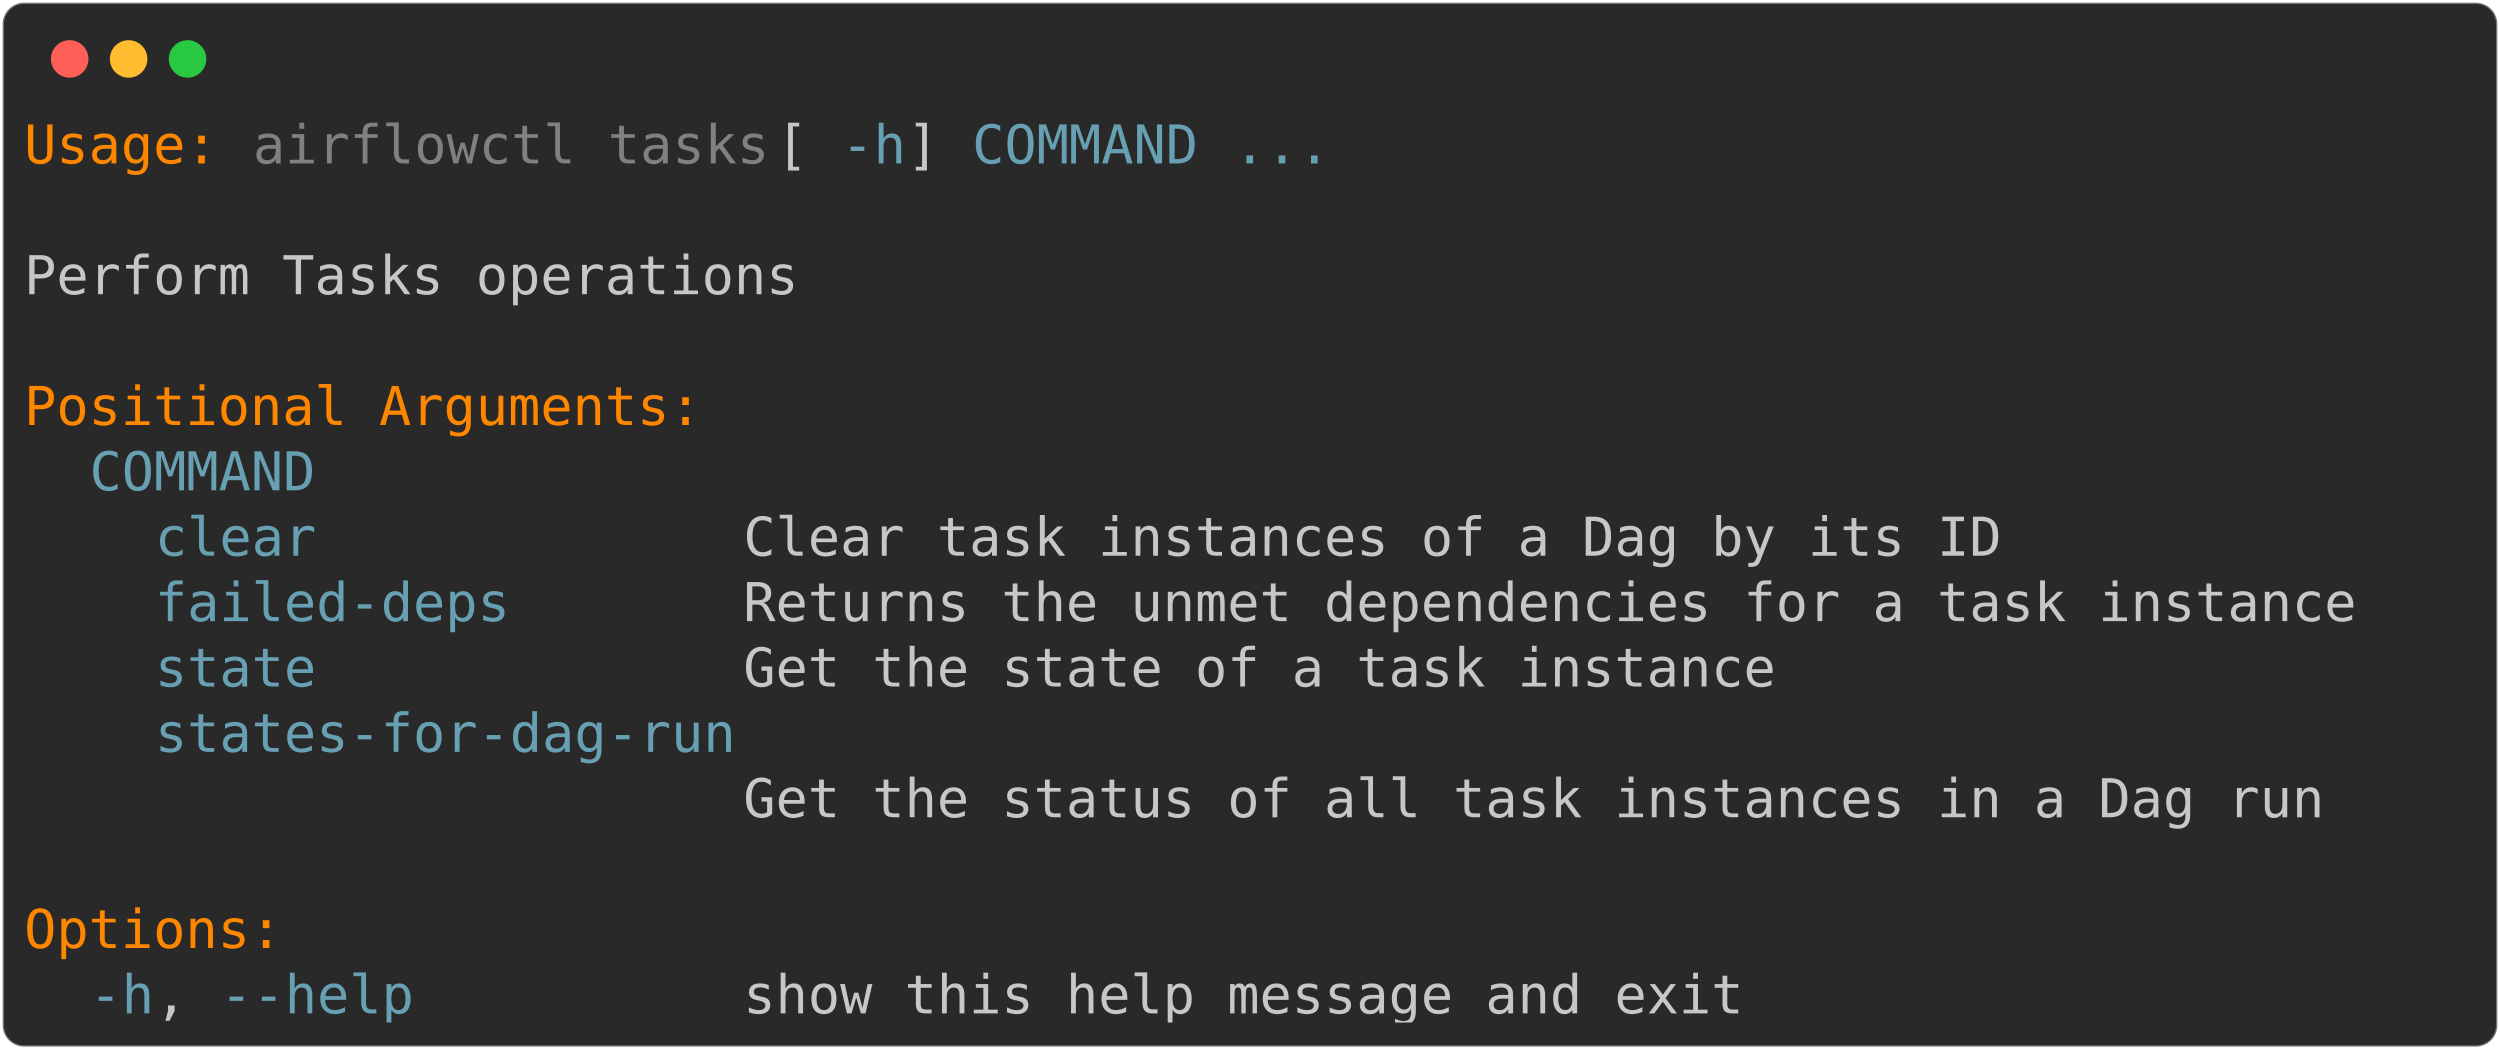
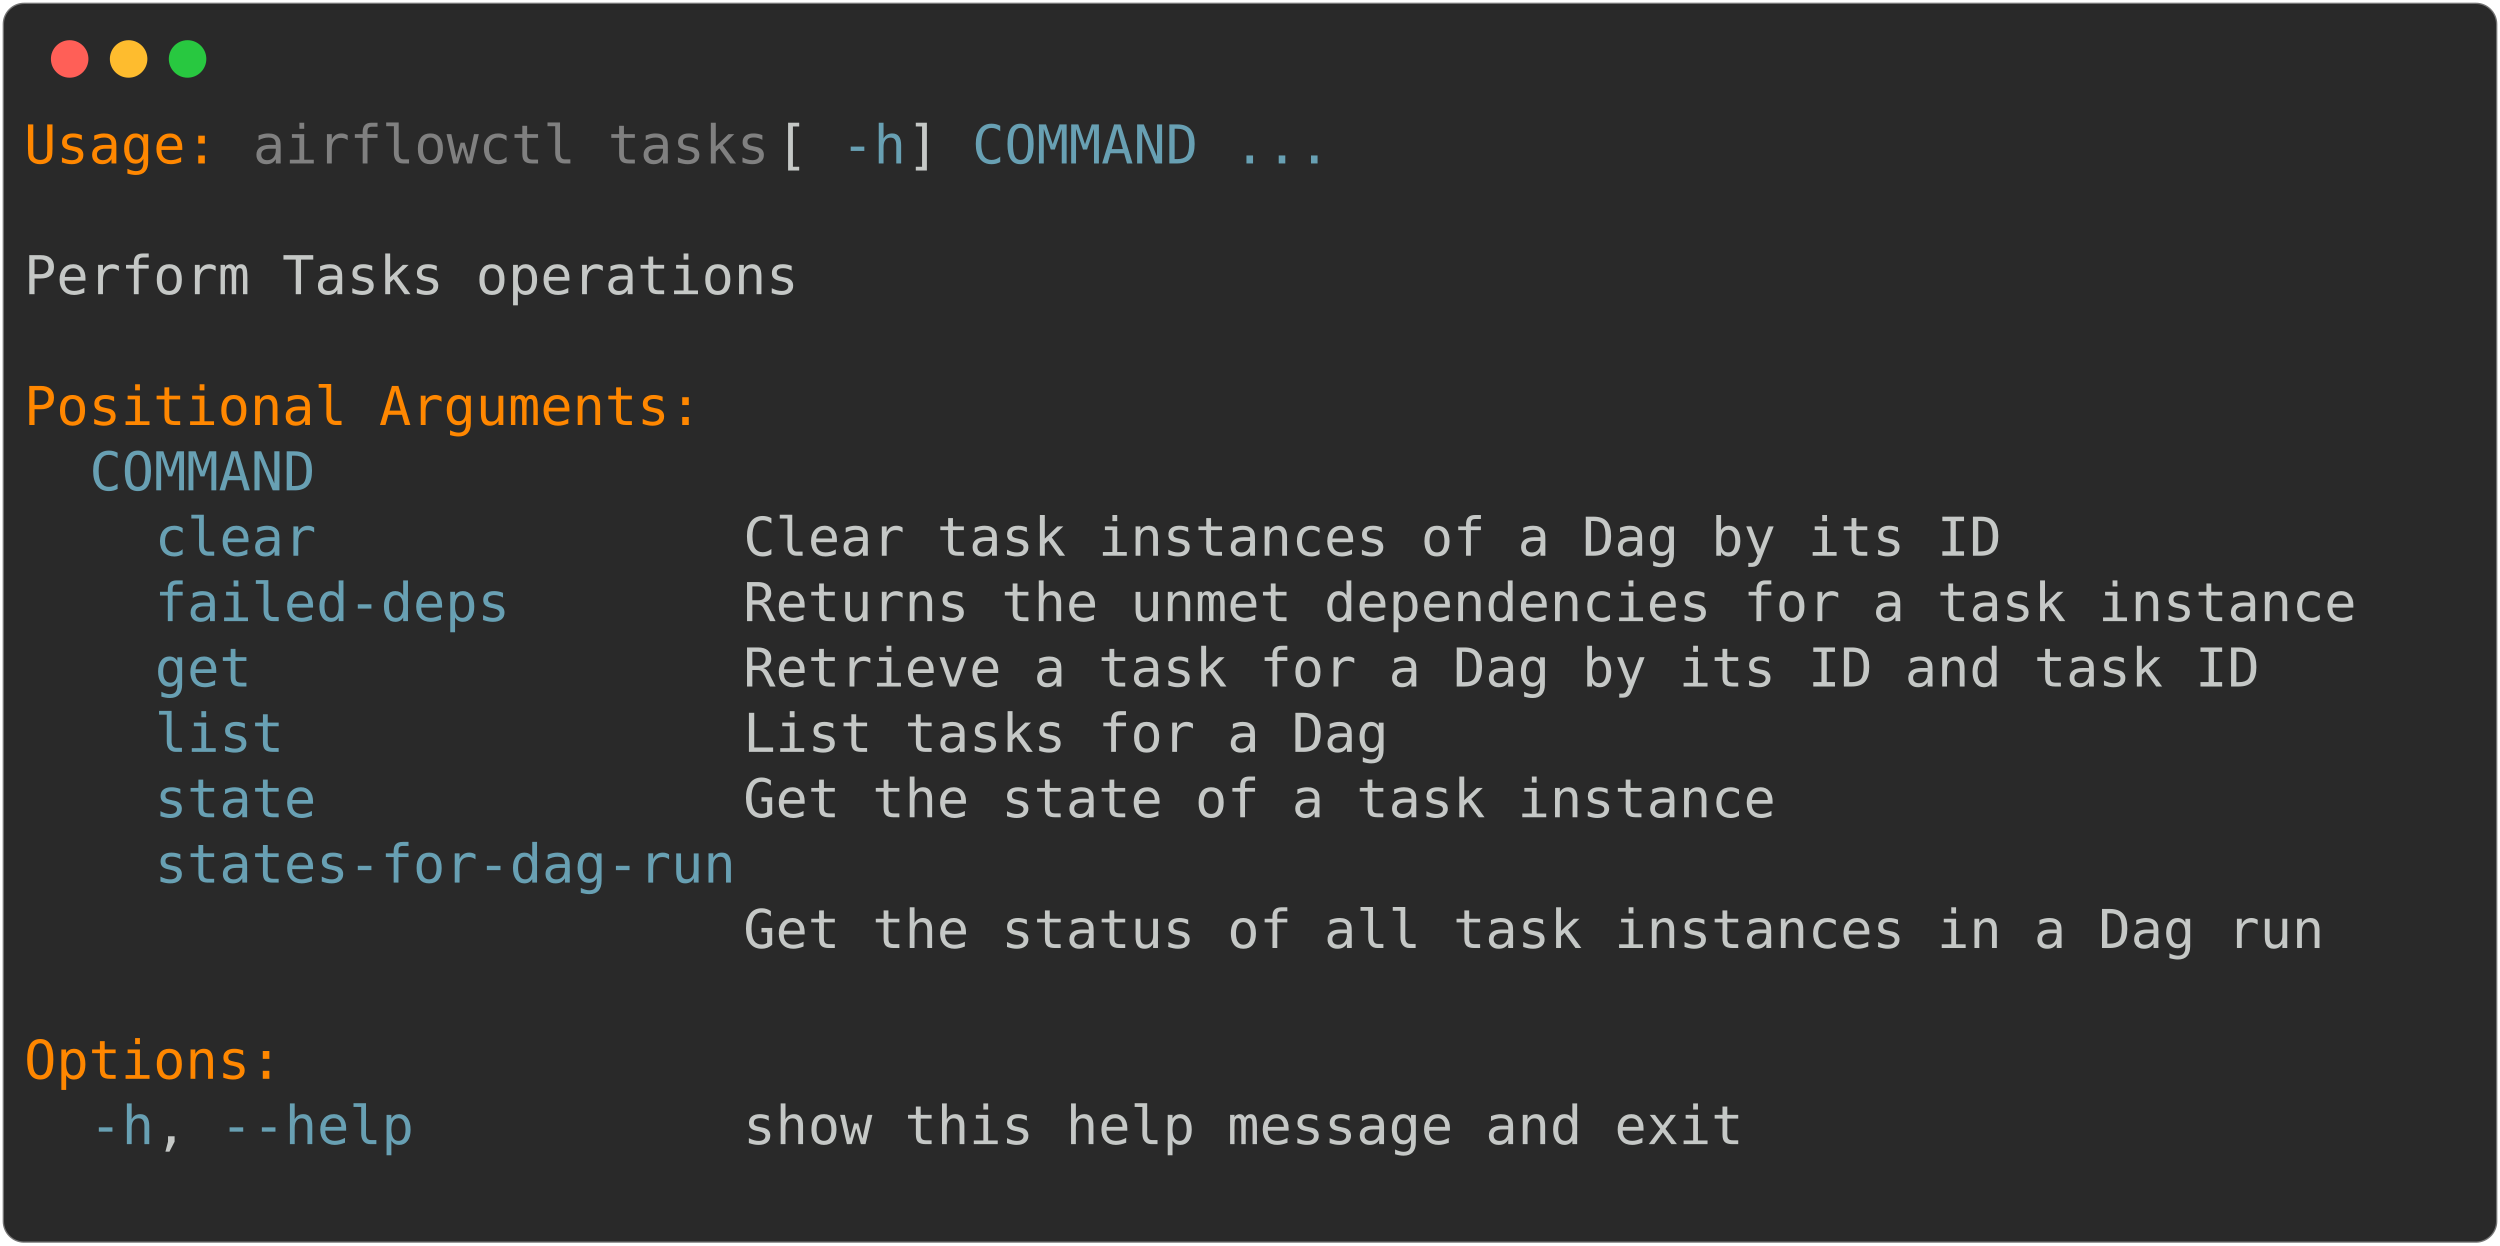
- <svg xmlns="http://www.w3.org/2000/svg" class="rich-terminal" viewBox="0 0 933 391.6">
+ <svg xmlns="http://www.w3.org/2000/svg" class="rich-terminal" viewBox="0 0 933 464.8">
  <style>

    @font-face {
        font-family: "Fira Code";
        src: local("FiraCode-Regular"),
                url("https://cdnjs.cloudflare.com/ajax/libs/firacode/6.2.0/woff2/FiraCode-Regular.woff2") format("woff2"),
                url("https://cdnjs.cloudflare.com/ajax/libs/firacode/6.2.0/woff/FiraCode-Regular.woff") format("woff");
        font-style: normal;
        font-weight: 400;
    }
    @font-face {
        font-family: "Fira Code";
        src: local("FiraCode-Bold"),
                url("https://cdnjs.cloudflare.com/ajax/libs/firacode/6.2.0/woff2/FiraCode-Bold.woff2") format("woff2"),
                url("https://cdnjs.cloudflare.com/ajax/libs/firacode/6.2.0/woff/FiraCode-Bold.woff") format("woff");
        font-style: bold;
        font-weight: 700;
    }

-     .terminal-761188829-matrix {
+     .terminal-4044056635-matrix {
        font-family: Fira Code, monospace;
        font-size: 20px;
        line-height: 24.4px;
        font-variant-east-asian: full-width;
    }

-     .terminal-761188829-title {
+     .terminal-4044056635-title {
        font-size: 18px;
        font-weight: bold;
        font-family: arial;
    }

-     .terminal-761188829-r1 { fill: #ff8700 }
- .terminal-761188829-r2 { fill: #c5c8c6 }
- .terminal-761188829-r3 { fill: #808080 }
- .terminal-761188829-r4 { fill: #68a0b3 }
+     .terminal-4044056635-r1 { fill: #ff8700 }
+ .terminal-4044056635-r2 { fill: #c5c8c6 }
+ .terminal-4044056635-r3 { fill: #808080 }
+ .terminal-4044056635-r4 { fill: #68a0b3 }
    </style>
  <defs>
-     <clipPath id="terminal-761188829-clip-terminal">
-       <rect x="0" y="0" width="914.0" height="340.6" />
+     <clipPath id="terminal-4044056635-clip-terminal">
+       <rect x="0" y="0" width="914.0" height="413.8" />
    </clipPath>
-     <clipPath id="terminal-761188829-line-0">
+     <clipPath id="terminal-4044056635-line-0">
      <rect x="0" y="1.5" width="915" height="24.65" />
    </clipPath>
-     <clipPath id="terminal-761188829-line-1">
+     <clipPath id="terminal-4044056635-line-1">
      <rect x="0" y="25.9" width="915" height="24.65" />
    </clipPath>
-     <clipPath id="terminal-761188829-line-2">
+     <clipPath id="terminal-4044056635-line-2">
      <rect x="0" y="50.3" width="915" height="24.65" />
    </clipPath>
-     <clipPath id="terminal-761188829-line-3">
+     <clipPath id="terminal-4044056635-line-3">
      <rect x="0" y="74.7" width="915" height="24.65" />
    </clipPath>
-     <clipPath id="terminal-761188829-line-4">
+     <clipPath id="terminal-4044056635-line-4">
      <rect x="0" y="99.1" width="915" height="24.65" />
    </clipPath>
-     <clipPath id="terminal-761188829-line-5">
+     <clipPath id="terminal-4044056635-line-5">
      <rect x="0" y="123.5" width="915" height="24.65" />
    </clipPath>
-     <clipPath id="terminal-761188829-line-6">
+     <clipPath id="terminal-4044056635-line-6">
      <rect x="0" y="147.9" width="915" height="24.65" />
    </clipPath>
-     <clipPath id="terminal-761188829-line-7">
+     <clipPath id="terminal-4044056635-line-7">
      <rect x="0" y="172.3" width="915" height="24.65" />
    </clipPath>
-     <clipPath id="terminal-761188829-line-8">
+     <clipPath id="terminal-4044056635-line-8">
      <rect x="0" y="196.7" width="915" height="24.65" />
    </clipPath>
-     <clipPath id="terminal-761188829-line-9">
+     <clipPath id="terminal-4044056635-line-9">
      <rect x="0" y="221.1" width="915" height="24.65" />
    </clipPath>
-     <clipPath id="terminal-761188829-line-10">
+     <clipPath id="terminal-4044056635-line-10">
      <rect x="0" y="245.5" width="915" height="24.65" />
    </clipPath>
-     <clipPath id="terminal-761188829-line-11">
+     <clipPath id="terminal-4044056635-line-11">
      <rect x="0" y="269.9" width="915" height="24.65" />
    </clipPath>
-     <clipPath id="terminal-761188829-line-12">
+     <clipPath id="terminal-4044056635-line-12">
      <rect x="0" y="294.3" width="915" height="24.65" />
    </clipPath>
+     <clipPath id="terminal-4044056635-line-13">
+       <rect x="0" y="318.7" width="915" height="24.65" />
+     </clipPath>
+     <clipPath id="terminal-4044056635-line-14">
+       <rect x="0" y="343.1" width="915" height="24.65" />
+     </clipPath>
+     <clipPath id="terminal-4044056635-line-15">
+       <rect x="0" y="367.5" width="915" height="24.65" />
+     </clipPath>
  </defs>
-   <rect fill="#292929" stroke="rgba(255,255,255,0.35)" stroke-width="1" x="1" y="1" width="931" height="389.6" rx="8" />
+   <rect fill="#292929" stroke="rgba(255,255,255,0.35)" stroke-width="1" x="1" y="1" width="931" height="462.8" rx="8" />
  <g transform="translate(26,22)">
    <circle cx="0" cy="0" r="7" fill="#ff5f57" />
    <circle cx="22" cy="0" r="7" fill="#febc2e" />
    <circle cx="44" cy="0" r="7" fill="#28c840" />
  </g>
-   <g transform="translate(9, 41)" clip-path="url(#terminal-761188829-clip-terminal)">
-     <g class="terminal-761188829-matrix">
-       <text class="terminal-761188829-r1" x="0" y="20" textLength="73.2" clip-path="url(#terminal-761188829-line-0)">Usage:</text>
-       <text class="terminal-761188829-r3" x="85.4" y="20" textLength="195.2" clip-path="url(#terminal-761188829-line-0)">airflowctl tasks</text>
-       <text class="terminal-761188829-r2" x="280.6" y="20" textLength="24.4" clip-path="url(#terminal-761188829-line-0)"> [</text>
-       <text class="terminal-761188829-r4" x="305" y="20" textLength="24.4" clip-path="url(#terminal-761188829-line-0)">-h</text>
-       <text class="terminal-761188829-r2" x="329.4" y="20" textLength="24.4" clip-path="url(#terminal-761188829-line-0)">] </text>
-       <text class="terminal-761188829-r4" x="353.8" y="20" textLength="85.4" clip-path="url(#terminal-761188829-line-0)">COMMAND</text>
-       <text class="terminal-761188829-r4" x="451.4" y="20" textLength="36.6" clip-path="url(#terminal-761188829-line-0)">...</text>
-       <text class="terminal-761188829-r2" x="915" y="20" textLength="12.2" clip-path="url(#terminal-761188829-line-0)">
+   <g transform="translate(9, 41)" clip-path="url(#terminal-4044056635-clip-terminal)">
+     <g class="terminal-4044056635-matrix">
+       <text class="terminal-4044056635-r1" x="0" y="20" textLength="73.2" clip-path="url(#terminal-4044056635-line-0)">Usage:</text>
+       <text class="terminal-4044056635-r3" x="85.4" y="20" textLength="195.2" clip-path="url(#terminal-4044056635-line-0)">airflowctl tasks</text>
+       <text class="terminal-4044056635-r2" x="280.6" y="20" textLength="24.4" clip-path="url(#terminal-4044056635-line-0)"> [</text>
+       <text class="terminal-4044056635-r4" x="305" y="20" textLength="24.4" clip-path="url(#terminal-4044056635-line-0)">-h</text>
+       <text class="terminal-4044056635-r2" x="329.4" y="20" textLength="24.4" clip-path="url(#terminal-4044056635-line-0)">] </text>
+       <text class="terminal-4044056635-r4" x="353.8" y="20" textLength="85.4" clip-path="url(#terminal-4044056635-line-0)">COMMAND</text>
+       <text class="terminal-4044056635-r4" x="451.4" y="20" textLength="36.6" clip-path="url(#terminal-4044056635-line-0)">...</text>
+       <text class="terminal-4044056635-r2" x="915" y="20" textLength="12.2" clip-path="url(#terminal-4044056635-line-0)">
</text>
-       <text class="terminal-761188829-r2" x="915" y="44.4" textLength="12.2" clip-path="url(#terminal-761188829-line-1)">
+       <text class="terminal-4044056635-r2" x="915" y="44.4" textLength="12.2" clip-path="url(#terminal-4044056635-line-1)">
</text>
-       <text class="terminal-761188829-r2" x="0" y="68.8" textLength="292.8" clip-path="url(#terminal-761188829-line-2)">Perform Tasks operations</text>
-       <text class="terminal-761188829-r2" x="915" y="68.8" textLength="12.2" clip-path="url(#terminal-761188829-line-2)">
+       <text class="terminal-4044056635-r2" x="0" y="68.8" textLength="292.8" clip-path="url(#terminal-4044056635-line-2)">Perform Tasks operations</text>
+       <text class="terminal-4044056635-r2" x="915" y="68.8" textLength="12.2" clip-path="url(#terminal-4044056635-line-2)">
</text>
-       <text class="terminal-761188829-r2" x="915" y="93.2" textLength="12.2" clip-path="url(#terminal-761188829-line-3)">
+       <text class="terminal-4044056635-r2" x="915" y="93.2" textLength="12.2" clip-path="url(#terminal-4044056635-line-3)">
</text>
-       <text class="terminal-761188829-r1" x="0" y="117.6" textLength="256.2" clip-path="url(#terminal-761188829-line-4)">Positional Arguments:</text>
-       <text class="terminal-761188829-r2" x="915" y="117.6" textLength="12.2" clip-path="url(#terminal-761188829-line-4)">
+       <text class="terminal-4044056635-r1" x="0" y="117.6" textLength="256.2" clip-path="url(#terminal-4044056635-line-4)">Positional Arguments:</text>
+       <text class="terminal-4044056635-r2" x="915" y="117.6" textLength="12.2" clip-path="url(#terminal-4044056635-line-4)">
</text>
-       <text class="terminal-761188829-r4" x="24.4" y="142" textLength="85.4" clip-path="url(#terminal-761188829-line-5)">COMMAND</text>
-       <text class="terminal-761188829-r2" x="915" y="142" textLength="12.2" clip-path="url(#terminal-761188829-line-5)">
+       <text class="terminal-4044056635-r4" x="24.4" y="142" textLength="85.4" clip-path="url(#terminal-4044056635-line-5)">COMMAND</text>
+       <text class="terminal-4044056635-r2" x="915" y="142" textLength="12.2" clip-path="url(#terminal-4044056635-line-5)">
</text>
-       <text class="terminal-761188829-r4" x="48.8" y="166.4" textLength="61" clip-path="url(#terminal-761188829-line-6)">clear</text>
-       <text class="terminal-761188829-r2" x="268.4" y="166.4" textLength="475.8" clip-path="url(#terminal-761188829-line-6)">Clear task instances of a Dag by its ID</text>
-       <text class="terminal-761188829-r2" x="915" y="166.4" textLength="12.2" clip-path="url(#terminal-761188829-line-6)">
+       <text class="terminal-4044056635-r4" x="48.8" y="166.4" textLength="61" clip-path="url(#terminal-4044056635-line-6)">clear</text>
+       <text class="terminal-4044056635-r2" x="268.4" y="166.4" textLength="475.8" clip-path="url(#terminal-4044056635-line-6)">Clear task instances of a Dag by its ID</text>
+       <text class="terminal-4044056635-r2" x="915" y="166.4" textLength="12.2" clip-path="url(#terminal-4044056635-line-6)">
</text>
-       <text class="terminal-761188829-r4" x="48.8" y="190.8" textLength="134.2" clip-path="url(#terminal-761188829-line-7)">failed-deps</text>
-       <text class="terminal-761188829-r2" x="268.4" y="190.8" textLength="610" clip-path="url(#terminal-761188829-line-7)">Returns the unmet dependencies for a task instance</text>
-       <text class="terminal-761188829-r2" x="915" y="190.8" textLength="12.2" clip-path="url(#terminal-761188829-line-7)">
+       <text class="terminal-4044056635-r4" x="48.8" y="190.8" textLength="134.2" clip-path="url(#terminal-4044056635-line-7)">failed-deps</text>
+       <text class="terminal-4044056635-r2" x="268.4" y="190.8" textLength="610" clip-path="url(#terminal-4044056635-line-7)">Returns the unmet dependencies for a task instance</text>
+       <text class="terminal-4044056635-r2" x="915" y="190.8" textLength="12.2" clip-path="url(#terminal-4044056635-line-7)">
</text>
-       <text class="terminal-761188829-r4" x="48.8" y="215.2" textLength="61" clip-path="url(#terminal-761188829-line-8)">state</text>
-       <text class="terminal-761188829-r2" x="268.4" y="215.2" textLength="390.4" clip-path="url(#terminal-761188829-line-8)">Get the state of a task instance</text>
-       <text class="terminal-761188829-r2" x="915" y="215.2" textLength="12.2" clip-path="url(#terminal-761188829-line-8)">
+       <text class="terminal-4044056635-r4" x="48.8" y="215.2" textLength="36.6" clip-path="url(#terminal-4044056635-line-8)">get</text>
+       <text class="terminal-4044056635-r2" x="268.4" y="215.2" textLength="573.4" clip-path="url(#terminal-4044056635-line-8)">Retrieve a task for a Dag by its ID and task ID</text>
+       <text class="terminal-4044056635-r2" x="915" y="215.2" textLength="12.2" clip-path="url(#terminal-4044056635-line-8)">
</text>
-       <text class="terminal-761188829-r4" x="48.8" y="239.6" textLength="219.6" clip-path="url(#terminal-761188829-line-9)">states-for-dag-run</text>
-       <text class="terminal-761188829-r2" x="915" y="239.6" textLength="12.2" clip-path="url(#terminal-761188829-line-9)">
+       <text class="terminal-4044056635-r4" x="48.8" y="239.6" textLength="48.8" clip-path="url(#terminal-4044056635-line-9)">list</text>
+       <text class="terminal-4044056635-r2" x="268.4" y="239.6" textLength="244" clip-path="url(#terminal-4044056635-line-9)">List tasks for a Dag</text>
+       <text class="terminal-4044056635-r2" x="915" y="239.6" textLength="12.2" clip-path="url(#terminal-4044056635-line-9)">
</text>
-       <text class="terminal-761188829-r2" x="268.4" y="264" textLength="597.8" clip-path="url(#terminal-761188829-line-10)">Get the status of all task instances in a Dag run</text>
-       <text class="terminal-761188829-r2" x="915" y="264" textLength="12.2" clip-path="url(#terminal-761188829-line-10)">
+       <text class="terminal-4044056635-r4" x="48.8" y="264" textLength="61" clip-path="url(#terminal-4044056635-line-10)">state</text>
+       <text class="terminal-4044056635-r2" x="268.4" y="264" textLength="390.4" clip-path="url(#terminal-4044056635-line-10)">Get the state of a task instance</text>
+       <text class="terminal-4044056635-r2" x="915" y="264" textLength="12.2" clip-path="url(#terminal-4044056635-line-10)">
</text>
-       <text class="terminal-761188829-r2" x="915" y="288.4" textLength="12.2" clip-path="url(#terminal-761188829-line-11)">
+       <text class="terminal-4044056635-r4" x="48.8" y="288.4" textLength="219.6" clip-path="url(#terminal-4044056635-line-11)">states-for-dag-run</text>
+       <text class="terminal-4044056635-r2" x="915" y="288.4" textLength="12.2" clip-path="url(#terminal-4044056635-line-11)">
</text>
-       <text class="terminal-761188829-r1" x="0" y="312.8" textLength="97.6" clip-path="url(#terminal-761188829-line-12)">Options:</text>
-       <text class="terminal-761188829-r2" x="915" y="312.8" textLength="12.2" clip-path="url(#terminal-761188829-line-12)">
+       <text class="terminal-4044056635-r2" x="268.4" y="312.8" textLength="597.8" clip-path="url(#terminal-4044056635-line-12)">Get the status of all task instances in a Dag run</text>
+       <text class="terminal-4044056635-r2" x="915" y="312.8" textLength="12.2" clip-path="url(#terminal-4044056635-line-12)">
</text>
-       <text class="terminal-761188829-r4" x="24.4" y="337.2" textLength="24.4" clip-path="url(#terminal-761188829-line-13)">-h</text>
-       <text class="terminal-761188829-r2" x="48.8" y="337.2" textLength="24.4" clip-path="url(#terminal-761188829-line-13)">, </text>
-       <text class="terminal-761188829-r4" x="73.2" y="337.2" textLength="73.2" clip-path="url(#terminal-761188829-line-13)">--help</text>
-       <text class="terminal-761188829-r2" x="268.4" y="337.2" textLength="378.2" clip-path="url(#terminal-761188829-line-13)">show this help message and exit</text>
-       <text class="terminal-761188829-r2" x="915" y="337.2" textLength="12.2" clip-path="url(#terminal-761188829-line-13)">
+       <text class="terminal-4044056635-r2" x="915" y="337.2" textLength="12.2" clip-path="url(#terminal-4044056635-line-13)">
+ </text>
+       <text class="terminal-4044056635-r1" x="0" y="361.6" textLength="97.6" clip-path="url(#terminal-4044056635-line-14)">Options:</text>
+       <text class="terminal-4044056635-r2" x="915" y="361.6" textLength="12.2" clip-path="url(#terminal-4044056635-line-14)">
+ </text>
+       <text class="terminal-4044056635-r4" x="24.4" y="386" textLength="24.4" clip-path="url(#terminal-4044056635-line-15)">-h</text>
+       <text class="terminal-4044056635-r2" x="48.8" y="386" textLength="24.4" clip-path="url(#terminal-4044056635-line-15)">, </text>
+       <text class="terminal-4044056635-r4" x="73.2" y="386" textLength="73.2" clip-path="url(#terminal-4044056635-line-15)">--help</text>
+       <text class="terminal-4044056635-r2" x="268.4" y="386" textLength="378.2" clip-path="url(#terminal-4044056635-line-15)">show this help message and exit</text>
+       <text class="terminal-4044056635-r2" x="915" y="386" textLength="12.2" clip-path="url(#terminal-4044056635-line-15)">
+ </text>
+       <text class="terminal-4044056635-r2" x="915" y="410.4" textLength="12.2" clip-path="url(#terminal-4044056635-line-16)">
</text>
    </g>
  </g>
</svg>
